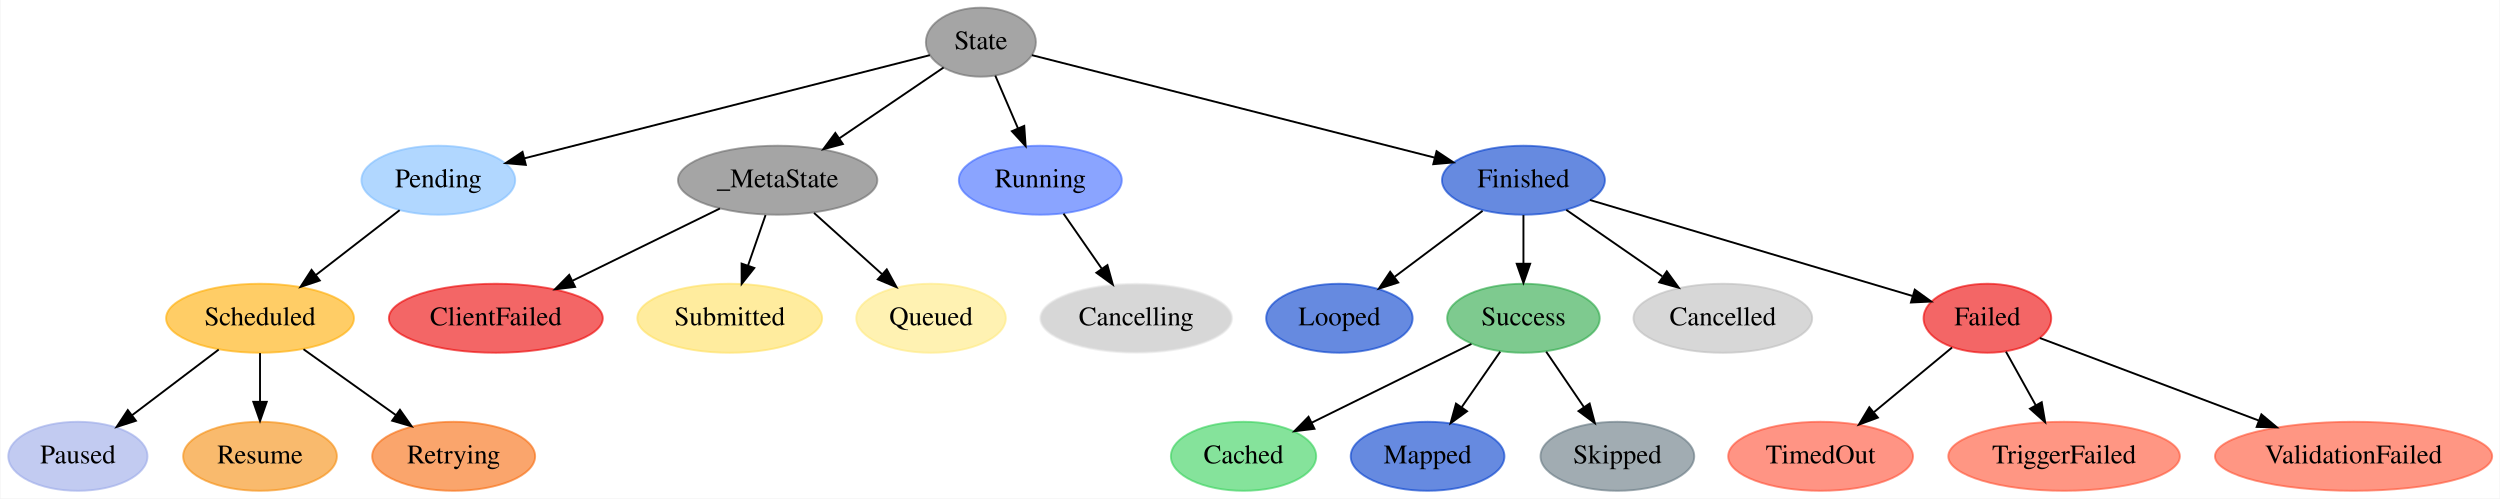
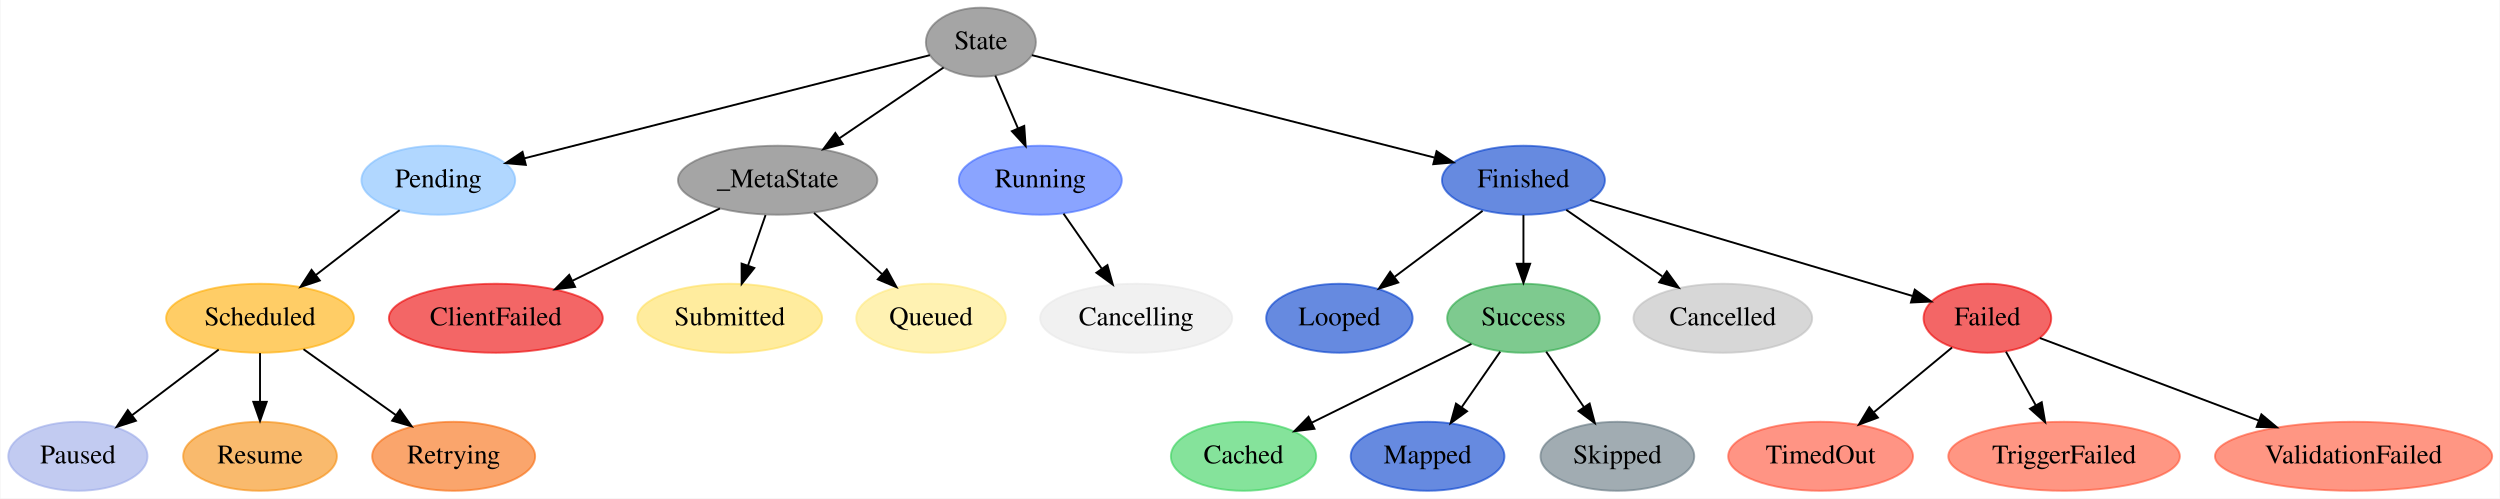
<svg xmlns="http://www.w3.org/2000/svg" width="1304pt" height="260pt" viewBox="0.00 0.00 1303.54 260.00">
  <g id="graph0" class="graph" transform="scale(1 1) rotate(0) translate(4 256)">
    <polygon fill="#ffffff" stroke="transparent" points="-4,4 -4,-256 1299.54,-256 1299.54,4 -4,4" />
    <g id="node1" class="node">
      <ellipse fill="#696969" fill-opacity="0.6" stroke="#696969" stroke-opacity="0.6" cx="507.397" cy="-234" rx="28.695" ry="18" />
      <text text-anchor="middle" x="507.397" y="-230.3" font-family="Times,serif" font-size="14.00" fill="#000000">State</text>
    </g>
    <g id="node2" class="node">
      <ellipse fill="#7ebdff" fill-opacity="0.6" stroke="#7ebdff" stroke-opacity="0.6" cx="224.397" cy="-162" rx="40.094" ry="18" />
      <text text-anchor="middle" x="224.397" y="-158.3" font-family="Times,serif" font-size="14.00" fill="#000000">Pending</text>
    </g>
    <g id="edge1" class="edge">
      <path fill="none" stroke="#000000" d="M480.773,-227.226C432.256,-214.883 328.972,-188.606 269.364,-173.44" />
      <polygon fill="#000000" stroke="#000000" points="270.031,-169.999 259.476,-170.925 268.305,-176.782 270.031,-169.999" />
    </g>
    <g id="node7" class="node">
      <ellipse fill="#696969" fill-opacity="0.6" stroke="#696969" stroke-opacity="0.6" cx="401.397" cy="-162" rx="51.991" ry="18" />
      <text text-anchor="middle" x="401.397" y="-158.3" font-family="Times,serif" font-size="14.00" fill="#000000">_MetaState</text>
    </g>
    <g id="edge6" class="edge">
      <path fill="none" stroke="#000000" d="M487.955,-220.794C472.751,-210.467 451.289,-195.889 433.54,-183.833" />
      <polygon fill="#000000" stroke="#000000" points="435.408,-180.871 425.169,-178.147 431.474,-186.661 435.408,-180.871" />
    </g>
    <g id="node11" class="node">
      <ellipse fill="#3d67ff" fill-opacity="0.6" stroke="#3d67ff" stroke-opacity="0.6" cx="538.397" cy="-162" rx="42.494" ry="18" />
      <text text-anchor="middle" x="538.397" y="-158.3" font-family="Times,serif" font-size="14.00" fill="#000000">Running</text>
    </g>
    <g id="edge10" class="edge">
      <path fill="none" stroke="#000000" d="M514.901,-216.571C518.465,-208.293 522.806,-198.21 526.782,-188.975" />
      <polygon fill="#000000" stroke="#000000" points="530.006,-190.338 530.746,-179.769 523.577,-187.57 530.006,-190.338" />
    </g>
    <g id="node13" class="node">
      <ellipse fill="#003ccb" fill-opacity="0.6" stroke="#003ccb" stroke-opacity="0.6" cx="790.397" cy="-162" rx="42.494" ry="18" />
      <text text-anchor="middle" x="790.397" y="-158.3" font-family="Times,serif" font-size="14.00" fill="#000000">Finished</text>
    </g>
    <g id="edge12" class="edge">
      <path fill="none" stroke="#000000" d="M534.021,-227.226C582.147,-214.982 684.164,-189.027 743.983,-173.809" />
      <polygon fill="#000000" stroke="#000000" points="745.094,-177.137 753.922,-171.28 743.368,-170.353 745.094,-177.137" />
    </g>
    <g id="node3" class="node">
      <ellipse fill="#ffab00" fill-opacity="0.6" stroke="#ffab00" stroke-opacity="0.6" cx="131.397" cy="-90" rx="48.993" ry="18" />
      <text text-anchor="middle" x="131.397" y="-86.3" font-family="Times,serif" font-size="14.00" fill="#000000">Scheduled</text>
    </g>
    <g id="edge2" class="edge">
      <path fill="none" stroke="#000000" d="M204.217,-146.377C191.445,-136.489 174.723,-123.543 160.525,-112.551" />
      <polygon fill="#000000" stroke="#000000" points="162.555,-109.696 152.505,-106.342 158.27,-115.231 162.555,-109.696" />
    </g>
    <g id="node4" class="node">
      <ellipse fill="#99a8e8" fill-opacity="0.6" stroke="#99a8e8" stroke-opacity="0.6" cx="36.397" cy="-18" rx="36.294" ry="18" />
      <text text-anchor="middle" x="36.397" y="-14.3" font-family="Times,serif" font-size="14.00" fill="#000000">Paused</text>
    </g>
    <g id="edge3" class="edge">
      <path fill="none" stroke="#000000" d="M109.84,-73.662C96.477,-63.535 79.163,-50.412 64.702,-39.453" />
      <polygon fill="#000000" stroke="#000000" points="66.653,-36.539 56.569,-33.289 62.425,-42.118 66.653,-36.539" />
    </g>
    <g id="node5" class="node">
      <ellipse fill="#f58c0c" fill-opacity="0.6" stroke="#f58c0c" stroke-opacity="0.6" cx="131.397" cy="-18" rx="40.094" ry="18" />
      <text text-anchor="middle" x="131.397" y="-14.3" font-family="Times,serif" font-size="14.00" fill="#000000">Resume</text>
    </g>
    <g id="edge4" class="edge">
      <path fill="none" stroke="#000000" d="M131.397,-71.831C131.397,-64.131 131.397,-54.974 131.397,-46.417" />
      <polygon fill="#000000" stroke="#000000" points="134.897,-46.413 131.397,-36.413 127.897,-46.413 134.897,-46.413" />
    </g>
    <g id="node6" class="node">
      <ellipse fill="#f66a0a" fill-opacity="0.6" stroke="#f66a0a" stroke-opacity="0.6" cx="232.397" cy="-18" rx="42.494" ry="18" />
      <text text-anchor="middle" x="232.397" y="-14.3" font-family="Times,serif" font-size="14.00" fill="#000000">Retrying</text>
    </g>
    <g id="edge5" class="edge">
      <path fill="none" stroke="#000000" d="M154.063,-73.842C168.294,-63.697 186.814,-50.495 202.273,-39.474" />
      <polygon fill="#000000" stroke="#000000" points="204.389,-42.264 210.5,-33.61 200.325,-36.565 204.389,-42.264" />
    </g>
    <g id="node8" class="node">
      <ellipse fill="#eb0000" fill-opacity="0.6" stroke="#eb0000" stroke-opacity="0.6" cx="254.397" cy="-90" rx="55.79" ry="18" />
      <text text-anchor="middle" x="254.397" y="-86.3" font-family="Times,serif" font-size="14.00" fill="#000000">ClientFailed</text>
    </g>
    <g id="edge7" class="edge">
      <path fill="none" stroke="#000000" d="M371.294,-147.256C349.122,-136.396 318.741,-121.516 294.509,-109.647" />
      <polygon fill="#000000" stroke="#000000" points="295.738,-106.352 285.218,-105.096 292.659,-112.638 295.738,-106.352" />
    </g>
    <g id="node9" class="node">
      <ellipse fill="#ffdf5d" fill-opacity="0.6" stroke="#ffdf5d" stroke-opacity="0.6" cx="376.397" cy="-90" rx="48.192" ry="18" />
      <text text-anchor="middle" x="376.397" y="-86.3" font-family="Times,serif" font-size="14.00" fill="#000000">Submitted</text>
    </g>
    <g id="edge8" class="edge">
      <path fill="none" stroke="#000000" d="M395.088,-143.831C392.314,-135.841 388.995,-126.282 385.928,-117.451" />
      <polygon fill="#000000" stroke="#000000" points="389.203,-116.212 382.617,-107.913 382.591,-118.508 389.203,-116.212" />
    </g>
    <g id="node10" class="node">
      <ellipse fill="#ffea7f" fill-opacity="0.6" stroke="#ffea7f" stroke-opacity="0.6" cx="481.397" cy="-90" rx="38.993" ry="18" />
      <text text-anchor="middle" x="481.397" y="-86.3" font-family="Times,serif" font-size="14.00" fill="#000000">Queued</text>
    </g>
    <g id="edge9" class="edge">
      <path fill="none" stroke="#000000" d="M420.356,-144.937C430.942,-135.409 444.278,-123.407 455.783,-113.053" />
      <polygon fill="#000000" stroke="#000000" points="458.307,-115.49 463.398,-106.199 453.624,-110.287 458.307,-115.49" />
    </g>
    <g id="node12" class="node">
-       <ellipse fill="#bdbdbd" fill-opacity="0.6" stroke="#E8E8E8" stroke-opacity="0.6" cx="588.397" cy="-90" rx="50.091" ry="18" />
+       <ellipse fill="#E8E8E8" fill-opacity="0.6" stroke="#E8E8E8" stroke-opacity="0.6" cx="588.397" cy="-90" rx="50.091" ry="18" />
      <text text-anchor="middle" x="588.397" y="-86.3" font-family="Times,serif" font-size="14.00" fill="#000000">Cancelling</text>
    </g>
    <g id="edge11" class="edge">
      <path fill="none" stroke="#000000" d="M550.5,-144.571C556.475,-135.968 563.803,-125.416 570.417,-115.891" />
      <polygon fill="#000000" stroke="#000000" points="573.402,-117.728 576.231,-107.518 567.653,-113.736 573.402,-117.728" />
    </g>
    <g id="node14" class="node">
      <ellipse fill="#003ccb" fill-opacity="0.6" stroke="#003ccb" stroke-opacity="0.6" cx="694.397" cy="-90" rx="38.194" ry="18" />
      <text text-anchor="middle" x="694.397" y="-86.3" font-family="Times,serif" font-size="14.00" fill="#000000">Looped</text>
    </g>
    <g id="edge13" class="edge">
      <path fill="none" stroke="#000000" d="M769.091,-146.021C755.608,-135.908 738.004,-122.705 723.272,-111.657" />
      <polygon fill="#000000" stroke="#000000" points="725.084,-108.64 714.984,-105.44 720.884,-114.24 725.084,-108.64" />
    </g>
    <g id="node15" class="node">
      <ellipse fill="#28a745" fill-opacity="0.6" stroke="#28a745" stroke-opacity="0.6" cx="790.397" cy="-90" rx="39.794" ry="18" />
      <text text-anchor="middle" x="790.397" y="-86.3" font-family="Times,serif" font-size="14.00" fill="#000000">Success</text>
    </g>
    <g id="edge14" class="edge">
      <path fill="none" stroke="#000000" d="M790.397,-143.831C790.397,-136.131 790.397,-126.974 790.397,-118.417" />
      <polygon fill="#000000" stroke="#000000" points="793.897,-118.413 790.397,-108.413 786.897,-118.413 793.897,-118.413" />
    </g>
    <g id="node19" class="node">
      <ellipse fill="#bdbdbd" fill-opacity="0.6" stroke="#bdbdbd" stroke-opacity="0.6" cx="894.397" cy="-90" rx="46.593" ry="18" />
      <text text-anchor="middle" x="894.397" y="-86.3" font-family="Times,serif" font-size="14.00" fill="#000000">Cancelled</text>
    </g>
    <g id="edge18" class="edge">
      <path fill="none" stroke="#000000" d="M812.707,-146.554C827.312,-136.444 846.614,-123.08 862.789,-111.882" />
      <polygon fill="#000000" stroke="#000000" points="865.174,-114.488 871.404,-105.918 861.189,-108.733 865.174,-114.488" />
    </g>
    <g id="node20" class="node">
      <ellipse fill="#eb0000" fill-opacity="0.6" stroke="#eb0000" stroke-opacity="0.6" cx="1032.397" cy="-90" rx="33.295" ry="18" />
      <text text-anchor="middle" x="1032.397" y="-86.3" font-family="Times,serif" font-size="14.00" fill="#000000">Failed</text>
    </g>
    <g id="edge19" class="edge">
      <path fill="none" stroke="#000000" d="M825.069,-151.684C869.634,-138.425 946.795,-115.468 993.371,-101.611" />
      <polygon fill="#000000" stroke="#000000" points="994.518,-104.921 1003.104,-98.715 992.521,-98.212 994.518,-104.921" />
    </g>
    <g id="node16" class="node">
      <ellipse fill="#34d058" fill-opacity="0.6" stroke="#34d058" stroke-opacity="0.6" cx="644.397" cy="-18" rx="37.894" ry="18" />
      <text text-anchor="middle" x="644.397" y="-14.3" font-family="Times,serif" font-size="14.00" fill="#000000">Cached</text>
    </g>
    <g id="edge15" class="edge">
      <path fill="none" stroke="#000000" d="M763.278,-76.626C739.775,-65.036 705.602,-48.184 679.921,-35.519" />
      <polygon fill="#000000" stroke="#000000" points="681.395,-32.343 670.879,-31.059 678.299,-38.622 681.395,-32.343" />
    </g>
    <g id="node17" class="node">
      <ellipse fill="#003ccb" fill-opacity="0.6" stroke="#003ccb" stroke-opacity="0.6" cx="740.397" cy="-18" rx="40.094" ry="18" />
      <text text-anchor="middle" x="740.397" y="-14.3" font-family="Times,serif" font-size="14.00" fill="#000000">Mapped</text>
    </g>
    <g id="edge16" class="edge">
      <path fill="none" stroke="#000000" d="M778.293,-72.571C772.274,-63.904 764.882,-53.259 758.23,-43.68" />
      <polygon fill="#000000" stroke="#000000" points="760.968,-41.486 752.389,-35.269 755.218,-45.479 760.968,-41.486" />
    </g>
    <g id="node18" class="node">
      <ellipse fill="#62757f" fill-opacity="0.6" stroke="#62757f" stroke-opacity="0.6" cx="839.397" cy="-18" rx="40.094" ry="18" />
      <text text-anchor="middle" x="839.397" y="-14.3" font-family="Times,serif" font-size="14.00" fill="#000000">Skipped</text>
    </g>
    <g id="edge17" class="edge">
      <path fill="none" stroke="#000000" d="M802.258,-72.571C808.157,-63.904 815.401,-53.259 821.92,-43.68" />
      <polygon fill="#000000" stroke="#000000" points="824.912,-45.505 827.644,-35.269 819.125,-41.567 824.912,-45.505" />
    </g>
    <g id="node21" class="node">
      <ellipse fill="#ff4e33" fill-opacity="0.6" stroke="#ff4e33" stroke-opacity="0.6" cx="945.397" cy="-18" rx="48.192" ry="18" />
      <text text-anchor="middle" x="945.397" y="-14.3" font-family="Times,serif" font-size="14.00" fill="#000000">TimedOut</text>
    </g>
    <g id="edge20" class="edge">
      <path fill="none" stroke="#000000" d="M1013.946,-74.731C1002.133,-64.954 986.58,-52.083 973.276,-41.072" />
      <polygon fill="#000000" stroke="#000000" points="975.271,-38.181 965.336,-34.501 970.808,-43.573 975.271,-38.181" />
    </g>
    <g id="node22" class="node">
      <ellipse fill="#ff5131" fill-opacity="0.6" stroke="#ff5131" stroke-opacity="0.6" cx="1072.397" cy="-18" rx="60.389" ry="18" />
      <text text-anchor="middle" x="1072.397" y="-14.3" font-family="Times,serif" font-size="14.00" fill="#000000">TriggerFailed</text>
    </g>
    <g id="edge21" class="edge">
      <path fill="none" stroke="#000000" d="M1042.08,-72.571C1046.727,-64.206 1052.398,-53.998 1057.572,-44.684" />
      <polygon fill="#000000" stroke="#000000" points="1060.728,-46.21 1062.525,-35.769 1054.609,-42.811 1060.728,-46.21" />
    </g>
    <g id="node23" class="node">
      <ellipse fill="#ff5131" fill-opacity="0.6" stroke="#ff5131" stroke-opacity="0.6" cx="1223.397" cy="-18" rx="72.287" ry="18" />
      <text text-anchor="middle" x="1223.397" y="-14.3" font-family="Times,serif" font-size="14.00" fill="#000000">ValidationFailed</text>
    </g>
    <g id="edge22" class="edge">
      <path fill="none" stroke="#000000" d="M1059.762,-79.684C1089.495,-68.476 1137.612,-50.338 1173.991,-36.624" />
      <polygon fill="#000000" stroke="#000000" points="1175.318,-39.864 1183.44,-33.062 1172.849,-33.314 1175.318,-39.864" />
    </g>
  </g>
</svg>
